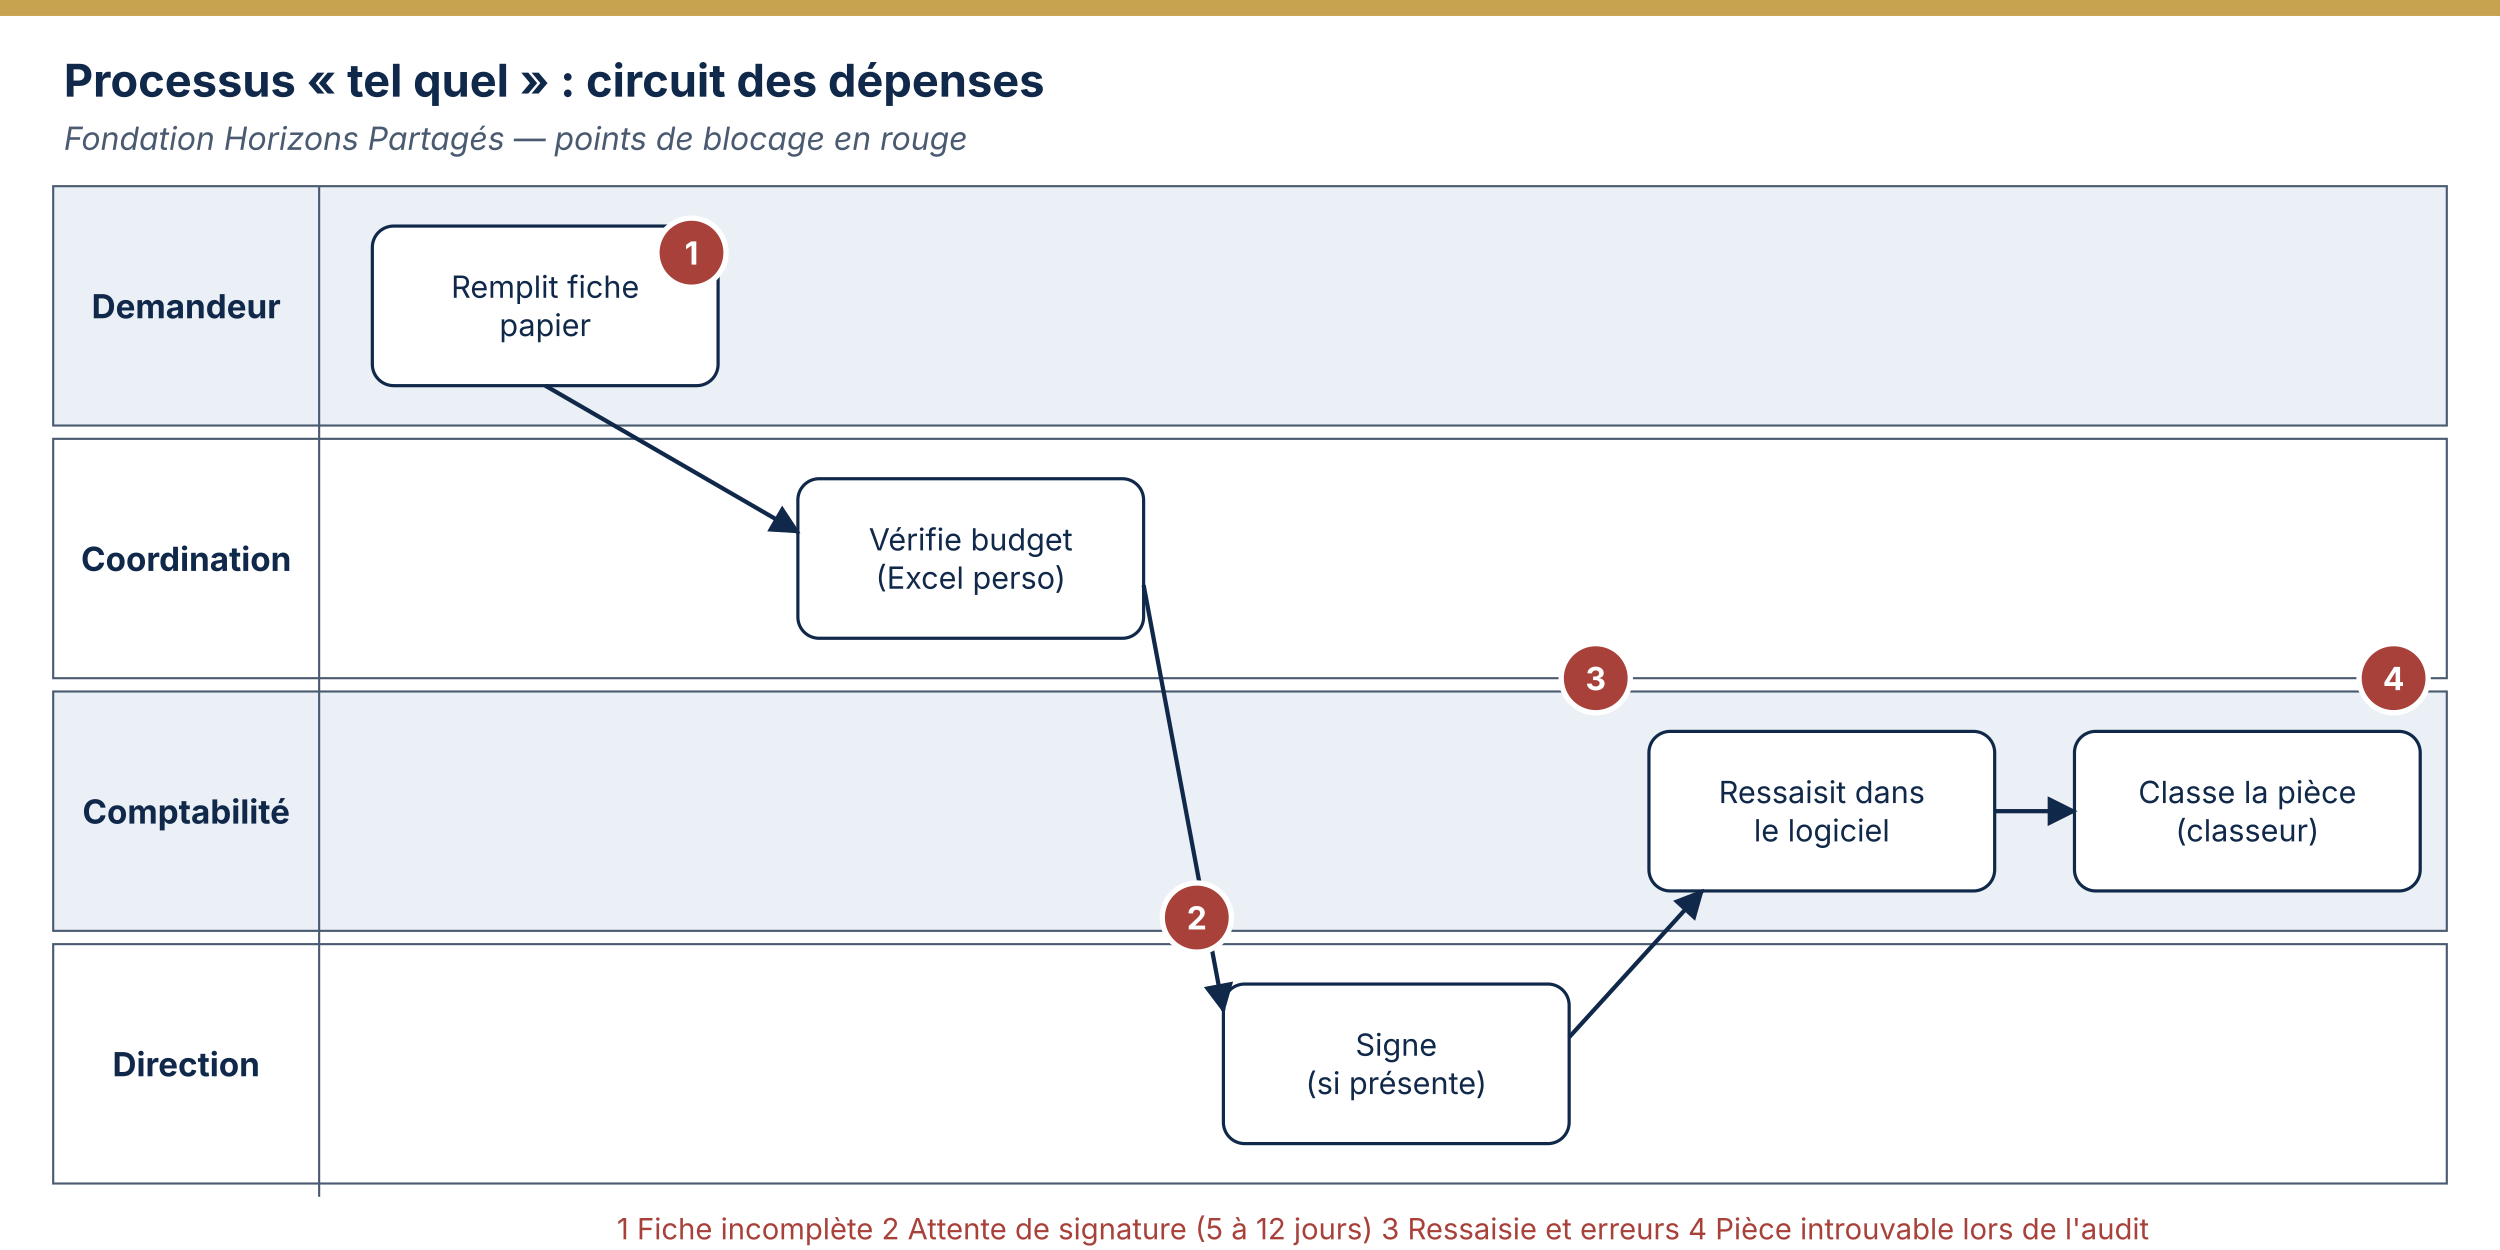
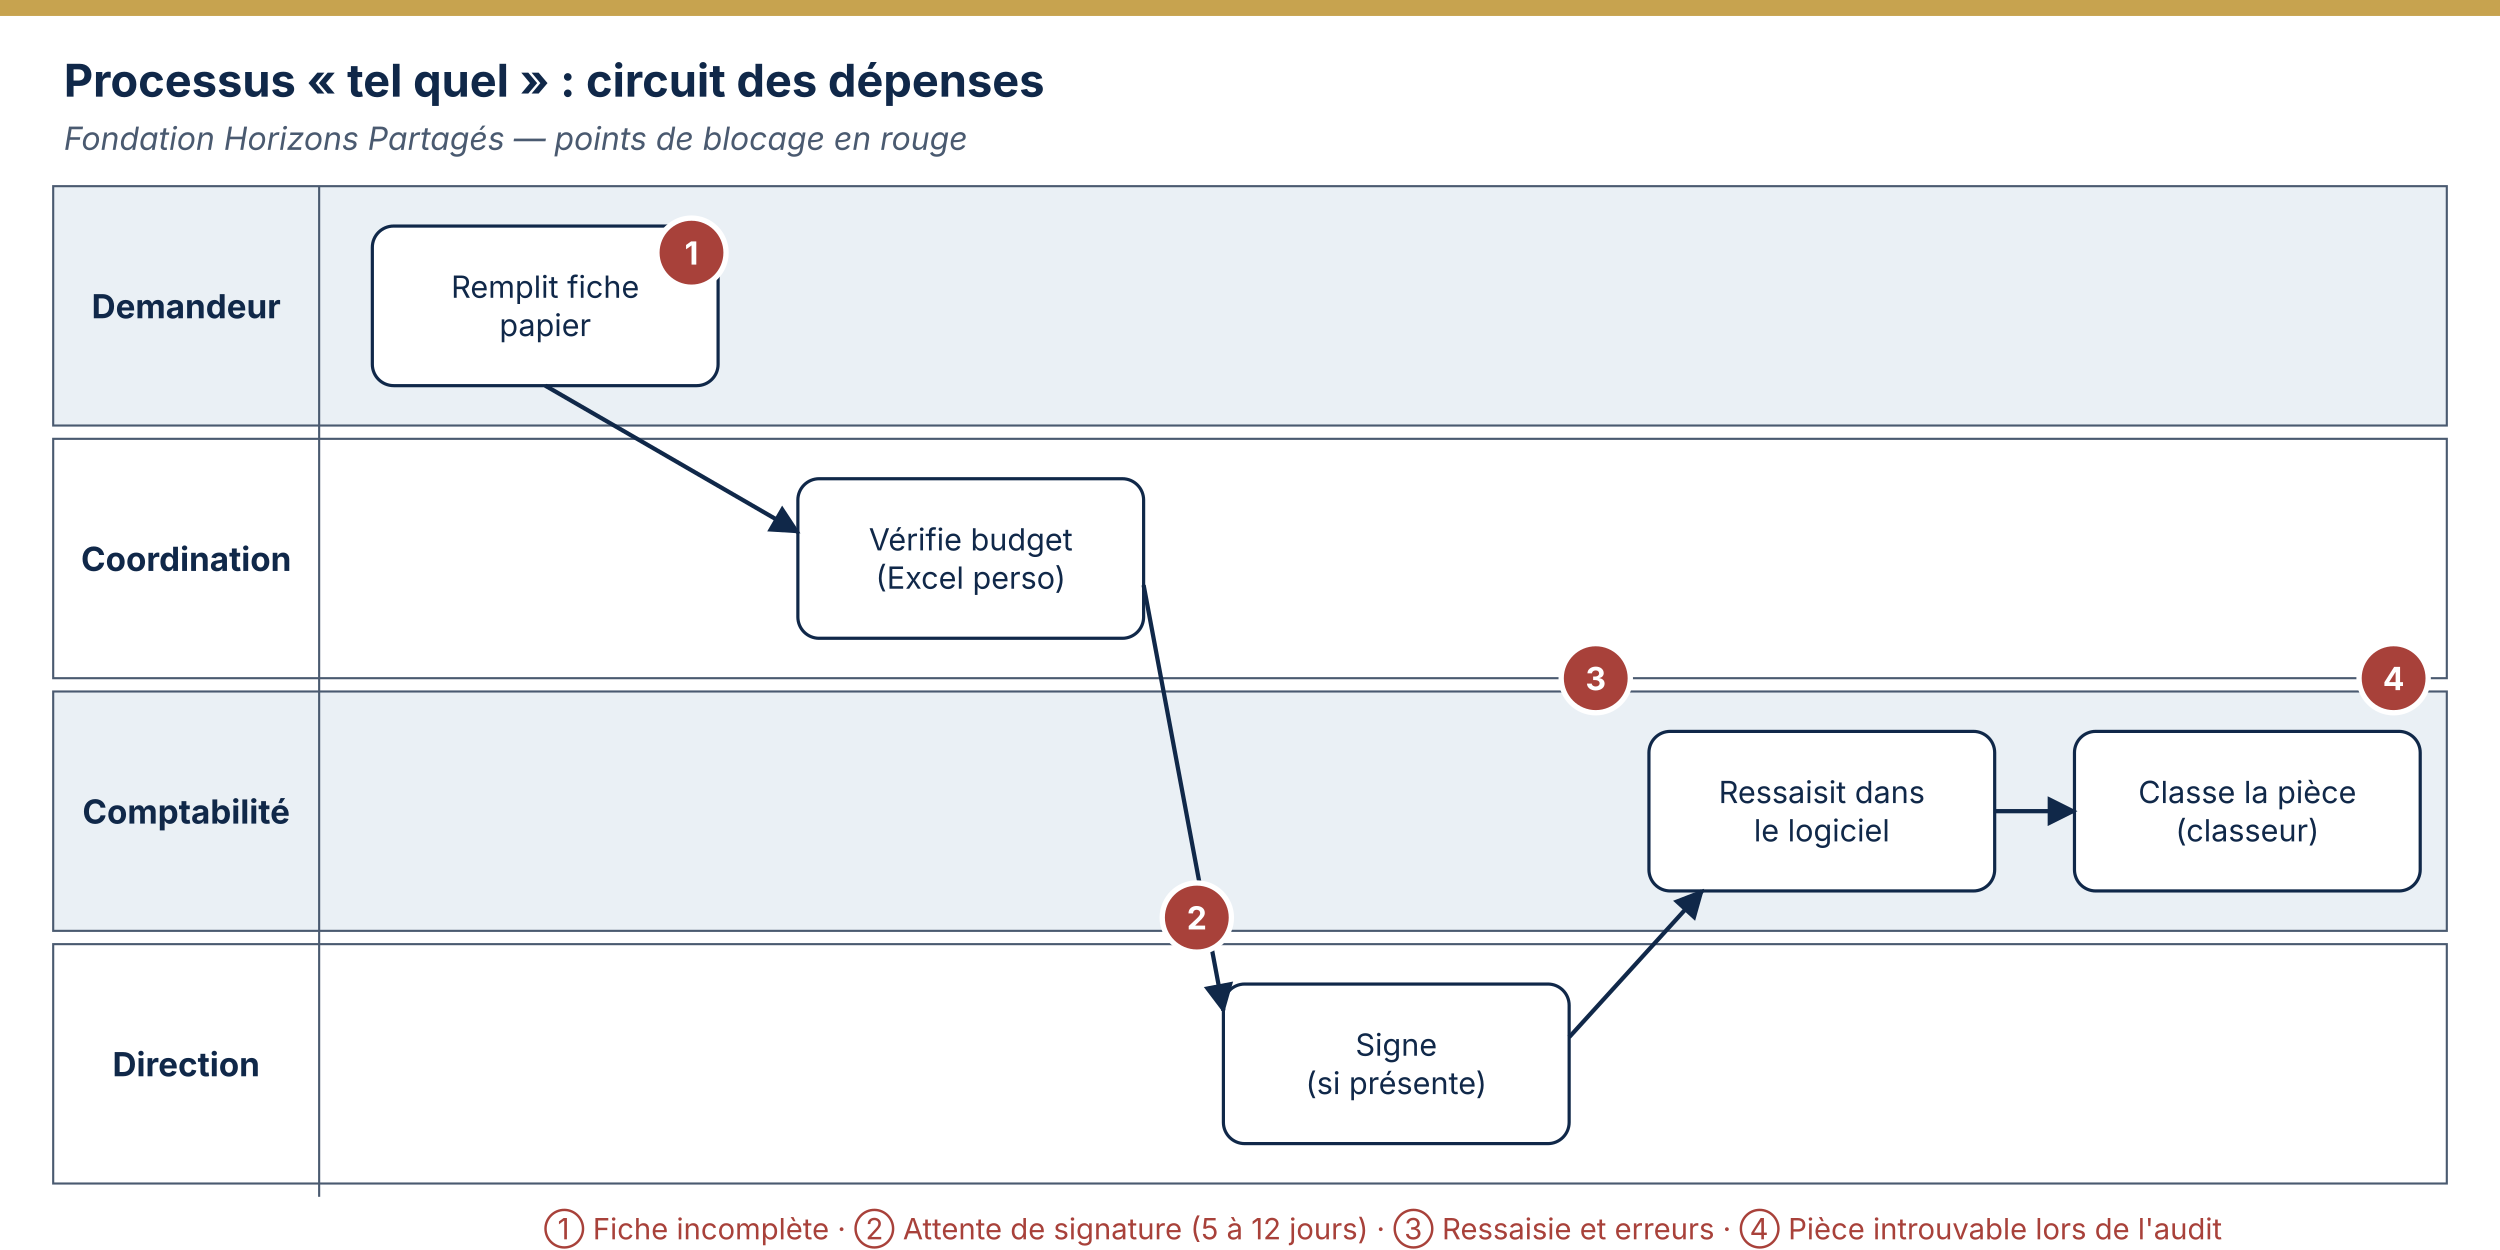
<svg xmlns="http://www.w3.org/2000/svg" viewBox="0 0 940 470" width="940" height="470" role="img" aria-labelledby="t d">
  <defs>
    <marker id="ah102849" viewBox="0 0 10 10" refX="9" refY="5" markerWidth="7" markerHeight="7" orient="auto-start-reverse">
      <path d="M0,0 L10,5 L0,10 z" fill="#102849" />
    </marker>
    <marker id="ah167D73" viewBox="0 0 10 10" refX="9" refY="5" markerWidth="7" markerHeight="7" orient="auto-start-reverse">
      <path d="M0,0 L10,5 L0,10 z" fill="#167D73" />
    </marker>
    <marker id="ahC7A34F" viewBox="0 0 10 10" refX="9" refY="5" markerWidth="7" markerHeight="7" orient="auto-start-reverse">
      <path d="M0,0 L10,5 L0,10 z" fill="#C7A34F" />
    </marker>
    <marker id="ah4A5A70" viewBox="0 0 10 10" refX="9" refY="5" markerWidth="7" markerHeight="7" orient="auto-start-reverse">
      <path d="M0,0 L10,5 L0,10 z" fill="#4A5A70" />
    </marker>
    <marker id="ahA8413A" viewBox="0 0 10 10" refX="9" refY="5" markerWidth="7" markerHeight="7" orient="auto-start-reverse">
      <path d="M0,0 L10,5 L0,10 z" fill="#A8413A" />
    </marker>
  </defs>
  <rect width="100%" height="100%" fill="#FFFFFF" />
  <rect x="0" y="0" width="940" height="6" fill="#C7A34F" />
  <text x="24" y="30.0" font-family="'Source Sans 3', 'Source Sans Pro', 'Inter', Arial, sans-serif" font-size="17" fill="#102849" font-weight="bold" text-anchor="start" dominant-baseline="middle">Processus « tel quel » : circuit des dépenses</text>
  <text x="24" y="52.0" font-family="'Source Sans 3', 'Source Sans Pro', 'Inter', Arial, sans-serif" font-size="12" fill="#4A5A70" font-weight="normal" text-anchor="start" dominant-baseline="middle" font-style="italic">Fondation Horizons Partagés — points de blocage en rouge</text>
  <rect x="20" y="70" width="900" height="90" rx="0" fill="#EAF0F5" stroke="#4A5A70" stroke-width="0.8" />
  <text x="70" y="115.0" font-family="'Source Sans 3', 'Source Sans Pro', 'Inter', Arial, sans-serif" font-size="12.5" fill="#102849" font-weight="bold" text-anchor="middle" dominant-baseline="middle">Demandeur</text>
  <rect x="20" y="165" width="900" height="90" rx="0" fill="#FFFFFF" stroke="#4A5A70" stroke-width="0.8" />
  <text x="70" y="210.0" font-family="'Source Sans 3', 'Source Sans Pro', 'Inter', Arial, sans-serif" font-size="12.5" fill="#102849" font-weight="bold" text-anchor="middle" dominant-baseline="middle">Coordination</text>
  <rect x="20" y="260" width="900" height="90" rx="0" fill="#EAF0F5" stroke="#4A5A70" stroke-width="0.8" />
  <text x="70" y="305.0" font-family="'Source Sans 3', 'Source Sans Pro', 'Inter', Arial, sans-serif" font-size="12.5" fill="#102849" font-weight="bold" text-anchor="middle" dominant-baseline="middle">Comptabilité</text>
  <rect x="20" y="355" width="900" height="90" rx="0" fill="#FFFFFF" stroke="#4A5A70" stroke-width="0.8" />
  <text x="70" y="400.0" font-family="'Source Sans 3', 'Source Sans Pro', 'Inter', Arial, sans-serif" font-size="12.5" fill="#102849" font-weight="bold" text-anchor="middle" dominant-baseline="middle">Direction</text>
  <line x1="120" y1="70" x2="120" y2="450" stroke="#4A5A70" stroke-width="0.8" />
  <rect x="140" y="85" width="130" height="60" rx="8" fill="#FFFFFF" stroke="#102849" stroke-width="1.2" />
  <text x="205.0" y="107.8" font-family="'Source Sans 3', 'Source Sans Pro', 'Inter', Arial, sans-serif" font-size="11.5" fill="#102849" font-weight="normal" text-anchor="middle" dominant-baseline="middle">Remplit fiche</text>
  <text x="205.0" y="122.2" font-family="'Source Sans 3', 'Source Sans Pro', 'Inter', Arial, sans-serif" font-size="11.5" fill="#102849" font-weight="normal" text-anchor="middle" dominant-baseline="middle">papier</text>
  <rect x="300" y="180" width="130" height="60" rx="8" fill="#FFFFFF" stroke="#102849" stroke-width="1.2" />
  <text x="365.0" y="202.8" font-family="'Source Sans 3', 'Source Sans Pro', 'Inter', Arial, sans-serif" font-size="11.5" fill="#102849" font-weight="normal" text-anchor="middle" dominant-baseline="middle">Vérifie budget</text>
  <text x="365.0" y="217.2" font-family="'Source Sans 3', 'Source Sans Pro', 'Inter', Arial, sans-serif" font-size="11.5" fill="#102849" font-weight="normal" text-anchor="middle" dominant-baseline="middle">(Excel perso)</text>
  <rect x="460" y="370" width="130" height="60" rx="8" fill="#FFFFFF" stroke="#102849" stroke-width="1.2" />
  <text x="525.0" y="392.8" font-family="'Source Sans 3', 'Source Sans Pro', 'Inter', Arial, sans-serif" font-size="11.5" fill="#102849" font-weight="normal" text-anchor="middle" dominant-baseline="middle">Signe</text>
  <text x="525.0" y="407.2" font-family="'Source Sans 3', 'Source Sans Pro', 'Inter', Arial, sans-serif" font-size="11.5" fill="#102849" font-weight="normal" text-anchor="middle" dominant-baseline="middle">(si présente)</text>
  <rect x="620" y="275" width="130" height="60" rx="8" fill="#FFFFFF" stroke="#102849" stroke-width="1.2" />
  <text x="685.0" y="297.8" font-family="'Source Sans 3', 'Source Sans Pro', 'Inter', Arial, sans-serif" font-size="11.5" fill="#102849" font-weight="normal" text-anchor="middle" dominant-baseline="middle">Ressaisit dans</text>
  <text x="685.0" y="312.2" font-family="'Source Sans 3', 'Source Sans Pro', 'Inter', Arial, sans-serif" font-size="11.5" fill="#102849" font-weight="normal" text-anchor="middle" dominant-baseline="middle">le logiciel</text>
  <rect x="780" y="275" width="130" height="60" rx="8" fill="#FFFFFF" stroke="#102849" stroke-width="1.2" />
  <text x="845.0" y="297.8" font-family="'Source Sans 3', 'Source Sans Pro', 'Inter', Arial, sans-serif" font-size="11.5" fill="#102849" font-weight="normal" text-anchor="middle" dominant-baseline="middle">Classe la pièce</text>
  <text x="845.0" y="312.2" font-family="'Source Sans 3', 'Source Sans Pro', 'Inter', Arial, sans-serif" font-size="11.5" fill="#102849" font-weight="normal" text-anchor="middle" dominant-baseline="middle">(classeur)</text>
  <line x1="205" y1="145" x2="300" y2="200" stroke="#102849" stroke-width="1.6" marker-end="url(#ah102849)" />
  <line x1="430" y1="220" x2="460" y2="380" stroke="#102849" stroke-width="1.6" marker-end="url(#ah102849)" />
  <line x1="590" y1="390" x2="640" y2="335" stroke="#102849" stroke-width="1.6" marker-end="url(#ah102849)" />
  <line x1="750" y1="305" x2="780" y2="305" stroke="#102849" stroke-width="1.6" marker-end="url(#ah102849)" />
  <circle cx="260" cy="95" r="13" fill="#A8413A" stroke="#FFFFFF" stroke-width="2" />
  <text x="260" y="95.0" font-family="'Source Sans 3', 'Source Sans Pro', 'Inter', Arial, sans-serif" font-size="12" fill="#FFFFFF" font-weight="bold" text-anchor="middle" dominant-baseline="middle">1</text>
  <circle cx="450" cy="345" r="13" fill="#A8413A" stroke="#FFFFFF" stroke-width="2" />
  <text x="450" y="345.0" font-family="'Source Sans 3', 'Source Sans Pro', 'Inter', Arial, sans-serif" font-size="12" fill="#FFFFFF" font-weight="bold" text-anchor="middle" dominant-baseline="middle">2</text>
  <circle cx="600" cy="255" r="13" fill="#A8413A" stroke="#FFFFFF" stroke-width="2" />
  <text x="600" y="255.0" font-family="'Source Sans 3', 'Source Sans Pro', 'Inter', Arial, sans-serif" font-size="12" fill="#FFFFFF" font-weight="bold" text-anchor="middle" dominant-baseline="middle">3</text>
  <circle cx="900" cy="255" r="13" fill="#A8413A" stroke="#FFFFFF" stroke-width="2" />
  <text x="900" y="255.0" font-family="'Source Sans 3', 'Source Sans Pro', 'Inter', Arial, sans-serif" font-size="12" fill="#FFFFFF" font-weight="bold" text-anchor="middle" dominant-baseline="middle">4</text>
-   <text x="520" y="462.0" font-family="'Source Sans 3', 'Source Sans Pro', 'Inter', Arial, sans-serif" font-size="11" fill="#A8413A" font-weight="normal" text-anchor="middle" dominant-baseline="middle">1 Fiche incomplète   2 Attente de signature (5 à 12 jours)   3 Ressaisie et erreurs   4 Pièce introuvable lors de l'audit</text>
+   <text x="520" y="462.0" font-family="'Source Sans 3', 'Source Sans Pro', 'Inter', Arial, sans-serif" font-size="11" fill="#A8413A" font-weight="normal" text-anchor="middle" dominant-baseline="middle">① Fiche incomplète · ② Attente de signature (5 à 12 jours) · ③ Ressaisie et erreurs · ④ Pièce introuvable lors de l'audit</text>
</svg>
